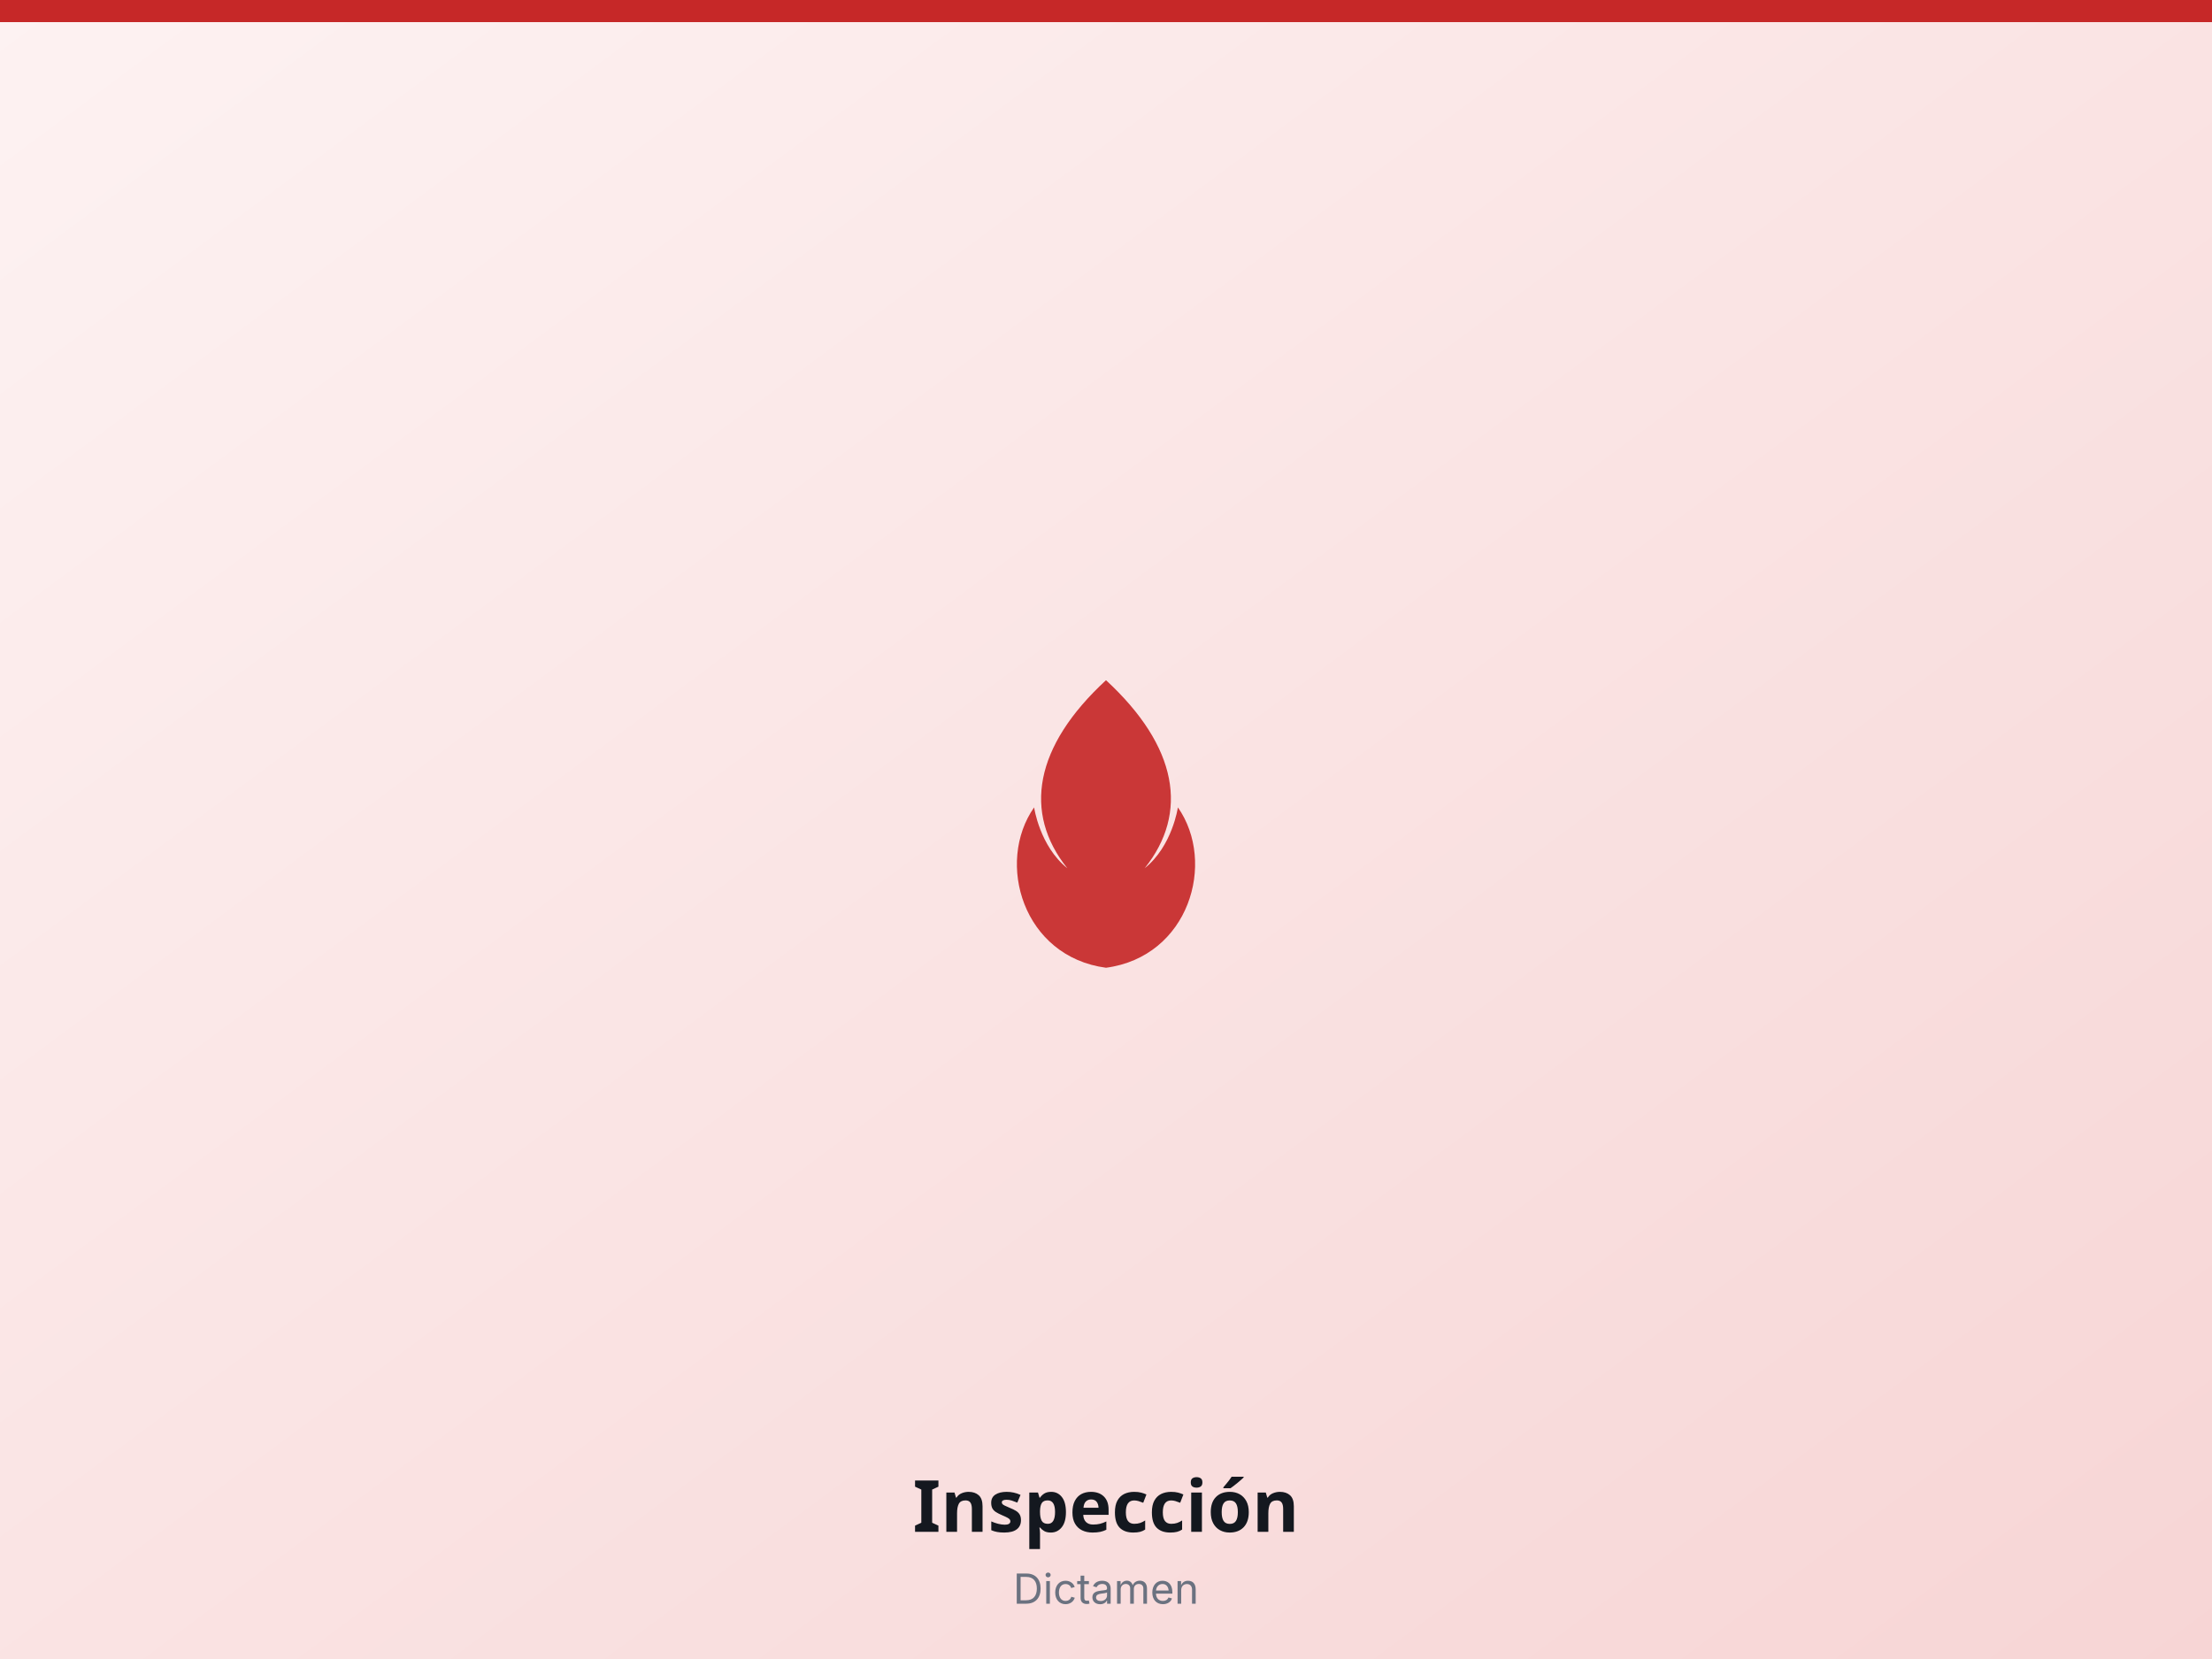
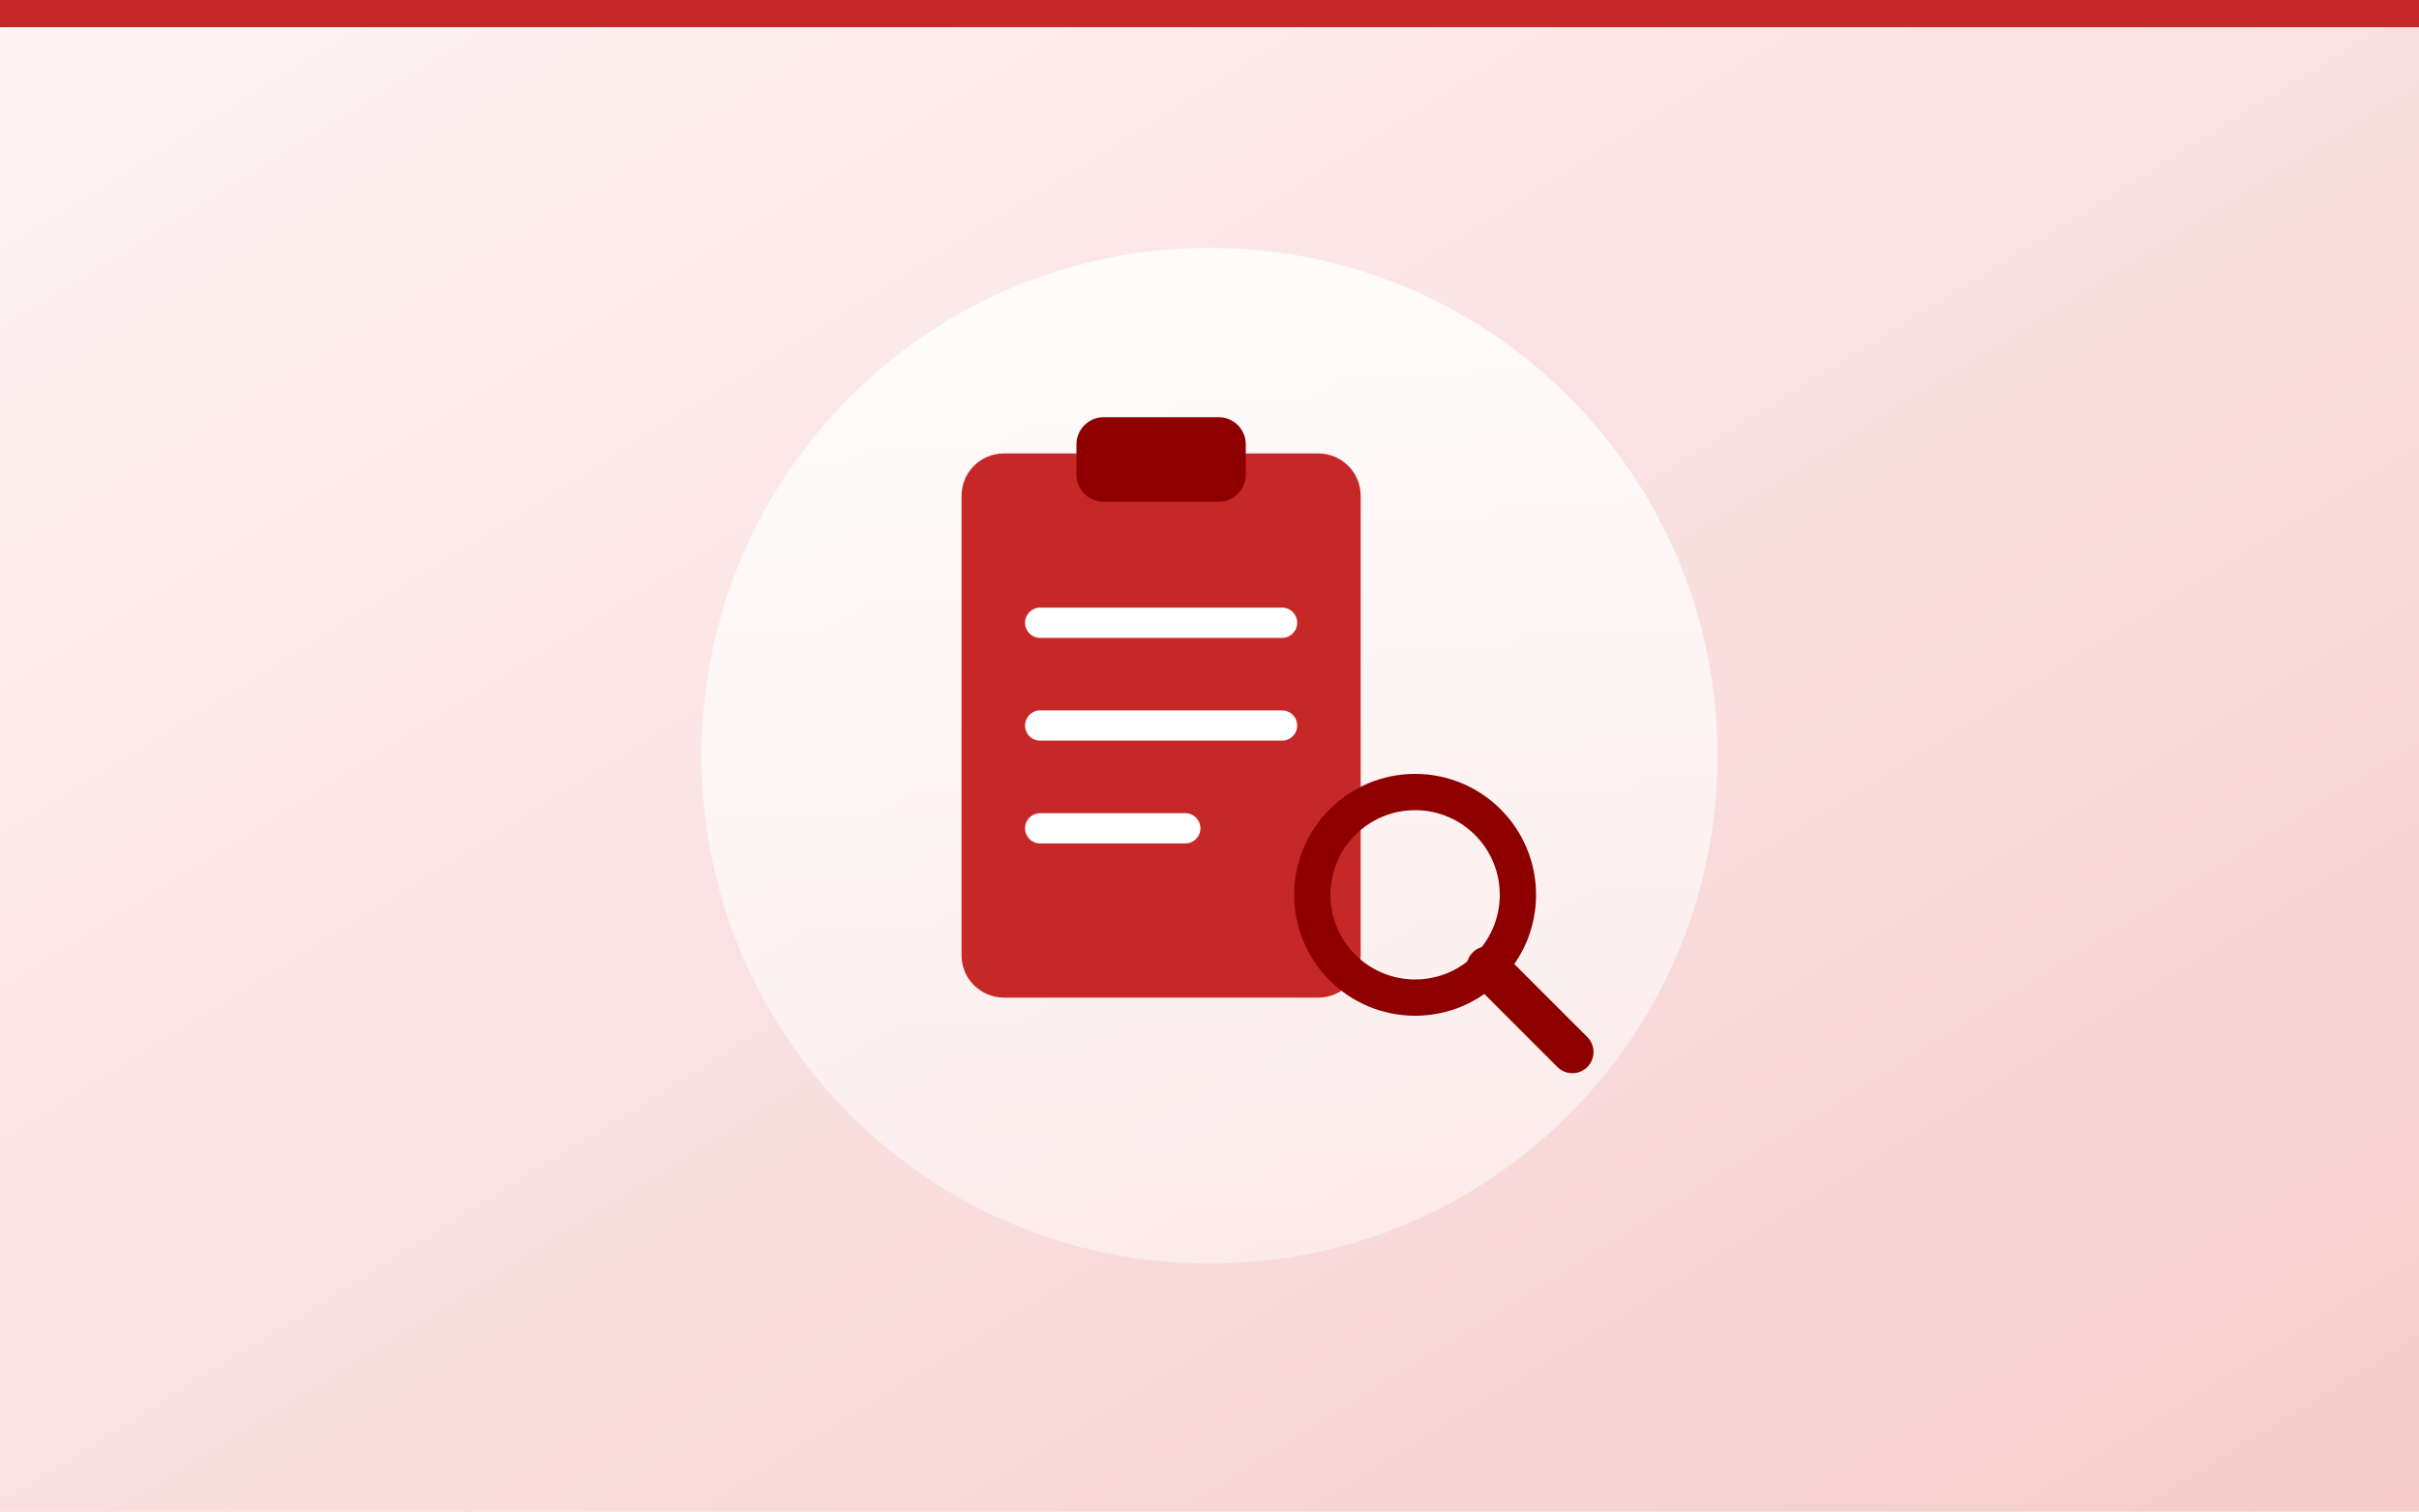
- <svg xmlns="http://www.w3.org/2000/svg" width="800" height="600" viewBox="0 0 800 600" role="img" aria-label="Inspección">
+ <svg xmlns="http://www.w3.org/2000/svg" width="800" height="500" viewBox="0 0 800 500" role="img" aria-label="Equipo contra incendio">
  <defs>
-     <linearGradient id="g" x1="0" y1="0" x2="1" y2="1">
-       <stop offset="0" stop-color="#fdf2f2" />
-       <stop offset="1" stop-color="#f7d5d5" />
+     <linearGradient id="bg" x1="0" y1="0" x2="1" y2="1">
+       <stop offset="0" stop-color="#fff5f5" />
+       <stop offset="1" stop-color="#f6cccc" />
+     </linearGradient>
+     <linearGradient id="tile" x1="0" y1="0" x2="0" y2="1">
+       <stop offset="0" stop-color="#ffffff" stop-opacity="0.85" />
+       <stop offset="1" stop-color="#ffffff" stop-opacity="0.45" />
    </linearGradient>
  </defs>
-   <rect width="800" height="600" fill="url(#g)" />
-   <rect x="0" y="0" width="800" height="8" fill="#c62828" />
-   <g transform="translate(400 300)" fill="none" stroke="#8e0000" stroke-width="3" stroke-linecap="round" stroke-linejoin="round">
-     <path d="M0 -54 C 26 -30 30 -6 14 14 C 24 6 26 -8 26 -8 C 40 12 30 46 0 50 C -30 46 -40 12 -26 -8 C -26 -8 -24 6 -14 14 C -30 -6 -26 -30 0 -54 Z" fill="#c62828" stroke="none" opacity="0.92" />
-   </g>
-   <text x="400" y="554" text-anchor="middle" font-family="Outfit, system-ui, sans-serif" font-size="26" font-weight="700" fill="#14181f">Inspección</text>
-   <text x="400" y="580" text-anchor="middle" font-family="Inter, system-ui, sans-serif" font-size="15" fill="#6b7280">Dictamen</text>
+   <rect width="800" height="500" fill="url(#bg)" />
+   <rect width="800" height="9" fill="#c62828" />
+   <circle cx="400" cy="250" r="168" fill="url(#tile)" />
+   <rect x="318" y="150" width="132" height="180" rx="14" fill="#c62828" />
+   <rect x="356" y="138" width="56" height="28" rx="9" fill="#8e0000" />
+   <path d="M344 206 h80 M344 240 h80 M344 274 h48" stroke="#fff" stroke-width="10" stroke-linecap="round" />
+   <circle cx="468" cy="296" r="34" fill="none" stroke="#8e0000" stroke-width="12" />
+   <line x1="492" y1="320" x2="520" y2="348" stroke="#8e0000" stroke-width="14" stroke-linecap="round" />
</svg>
